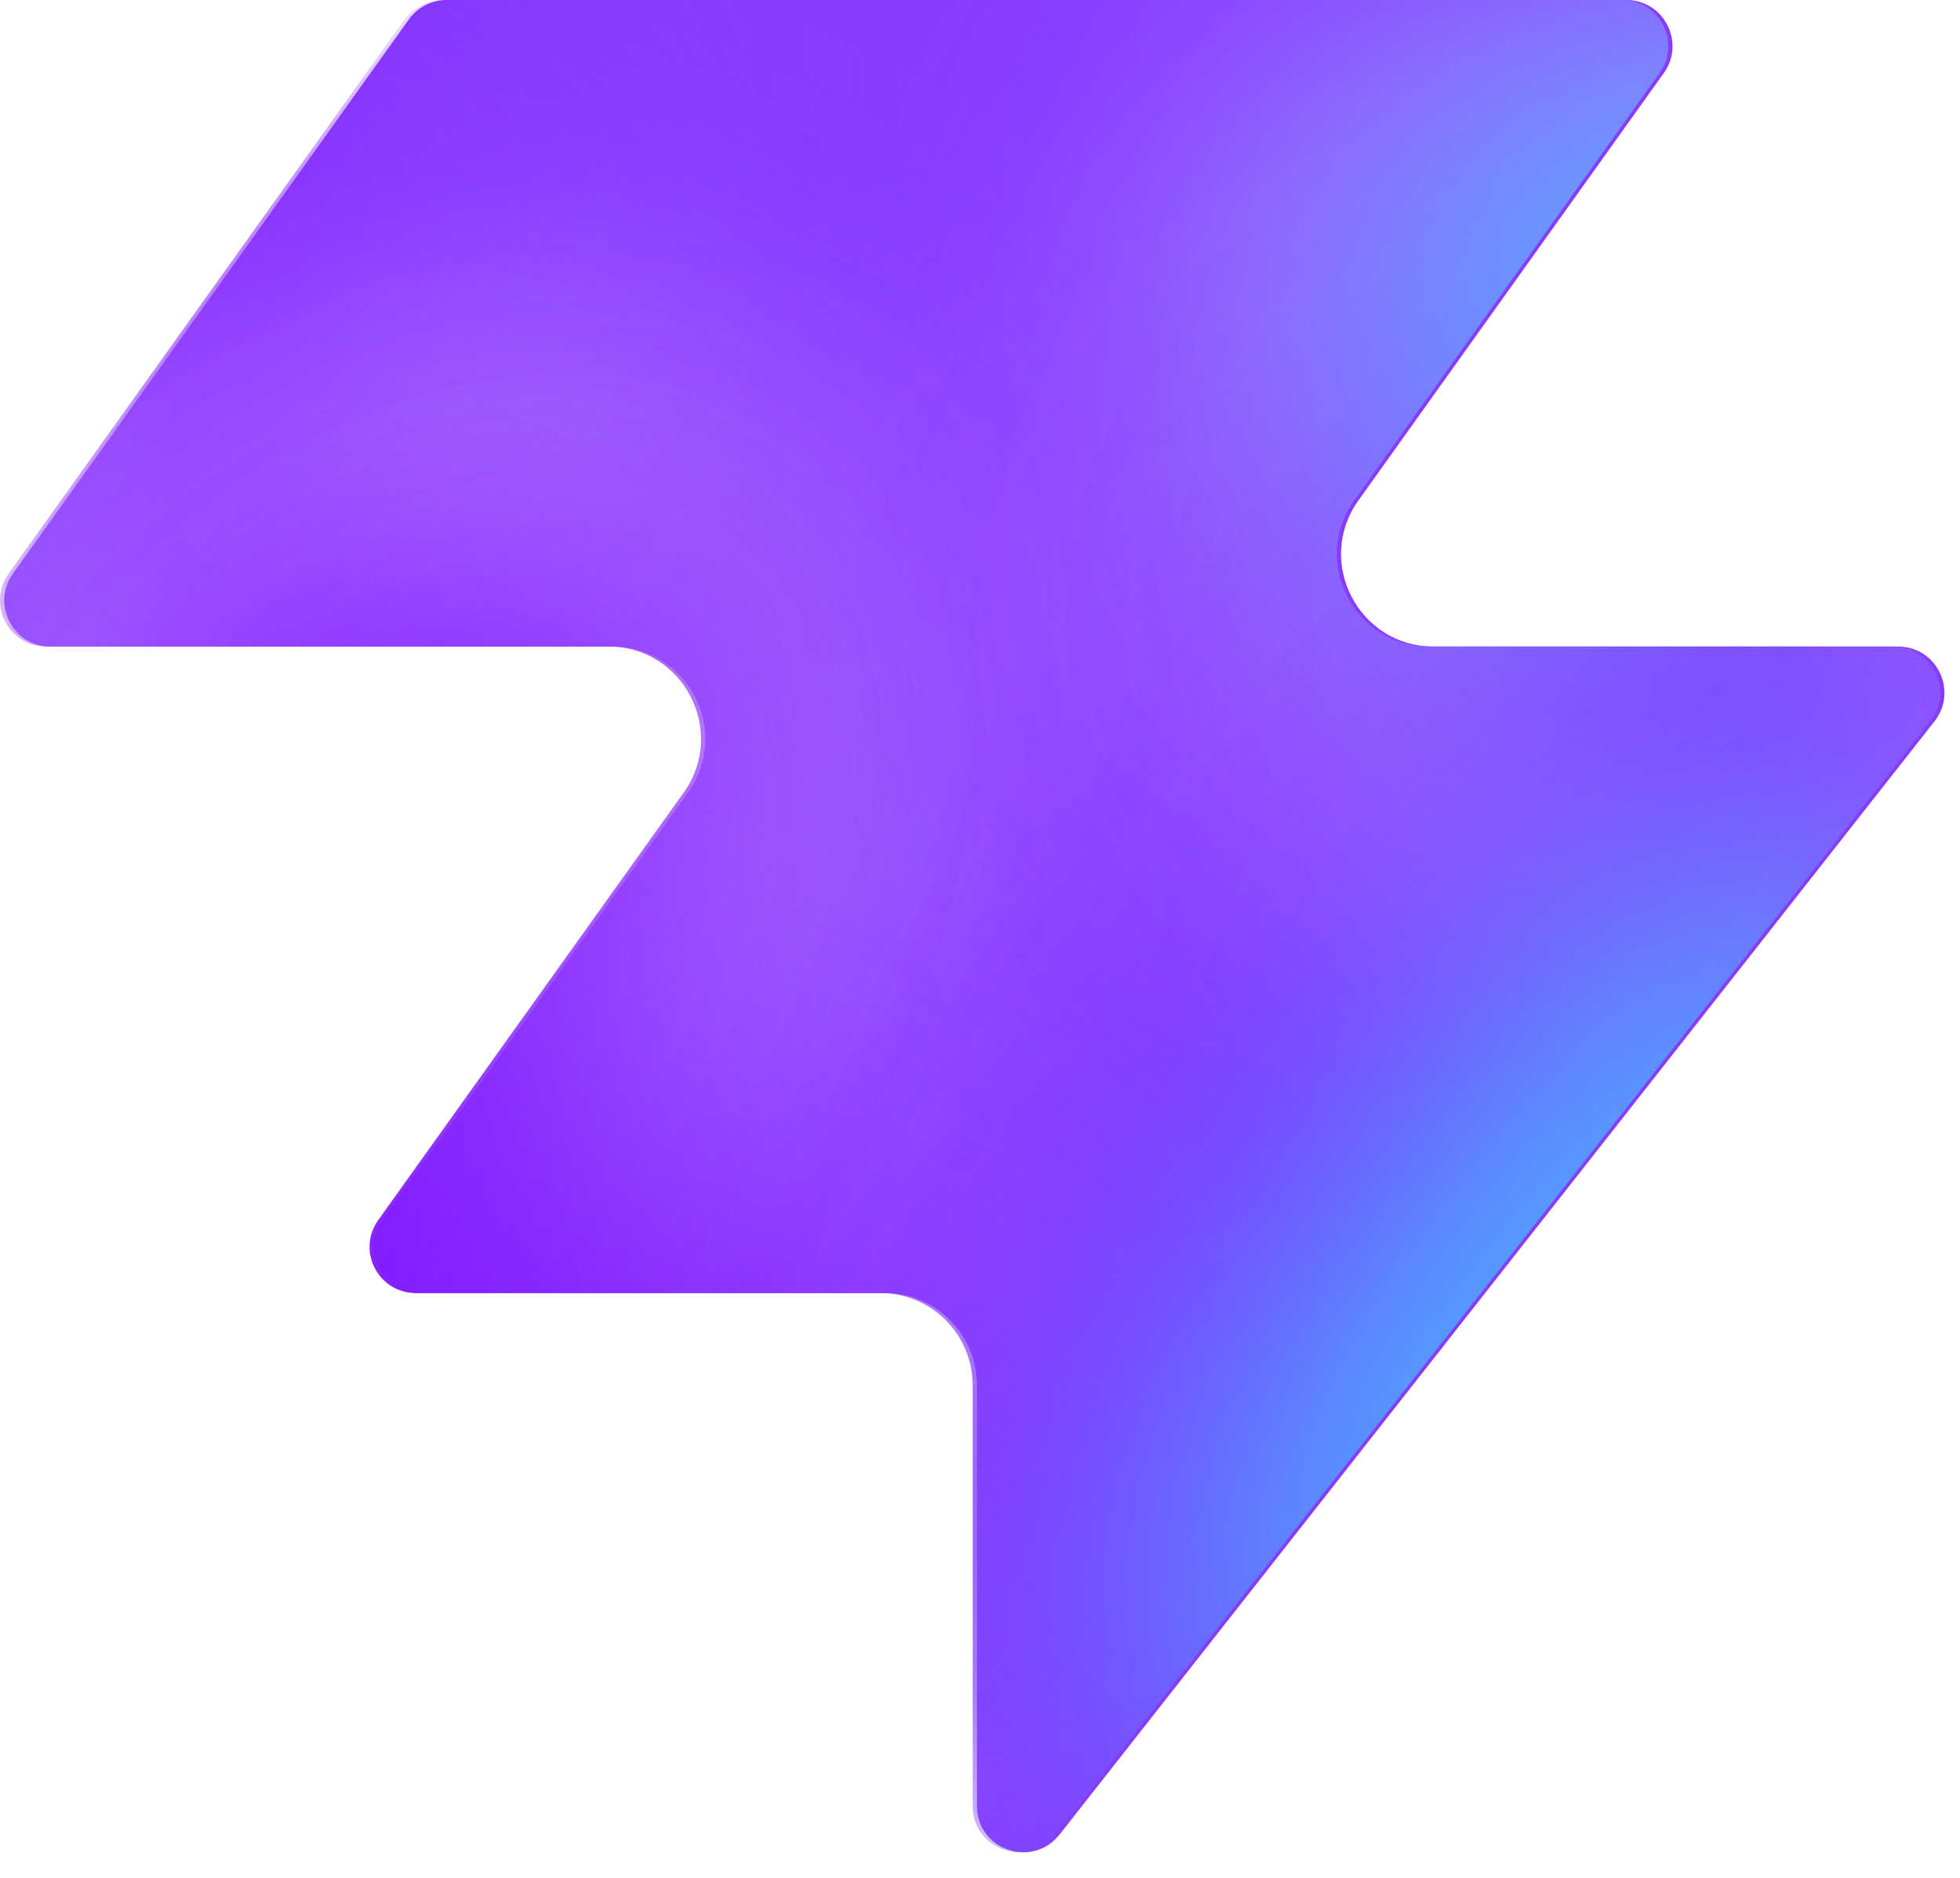
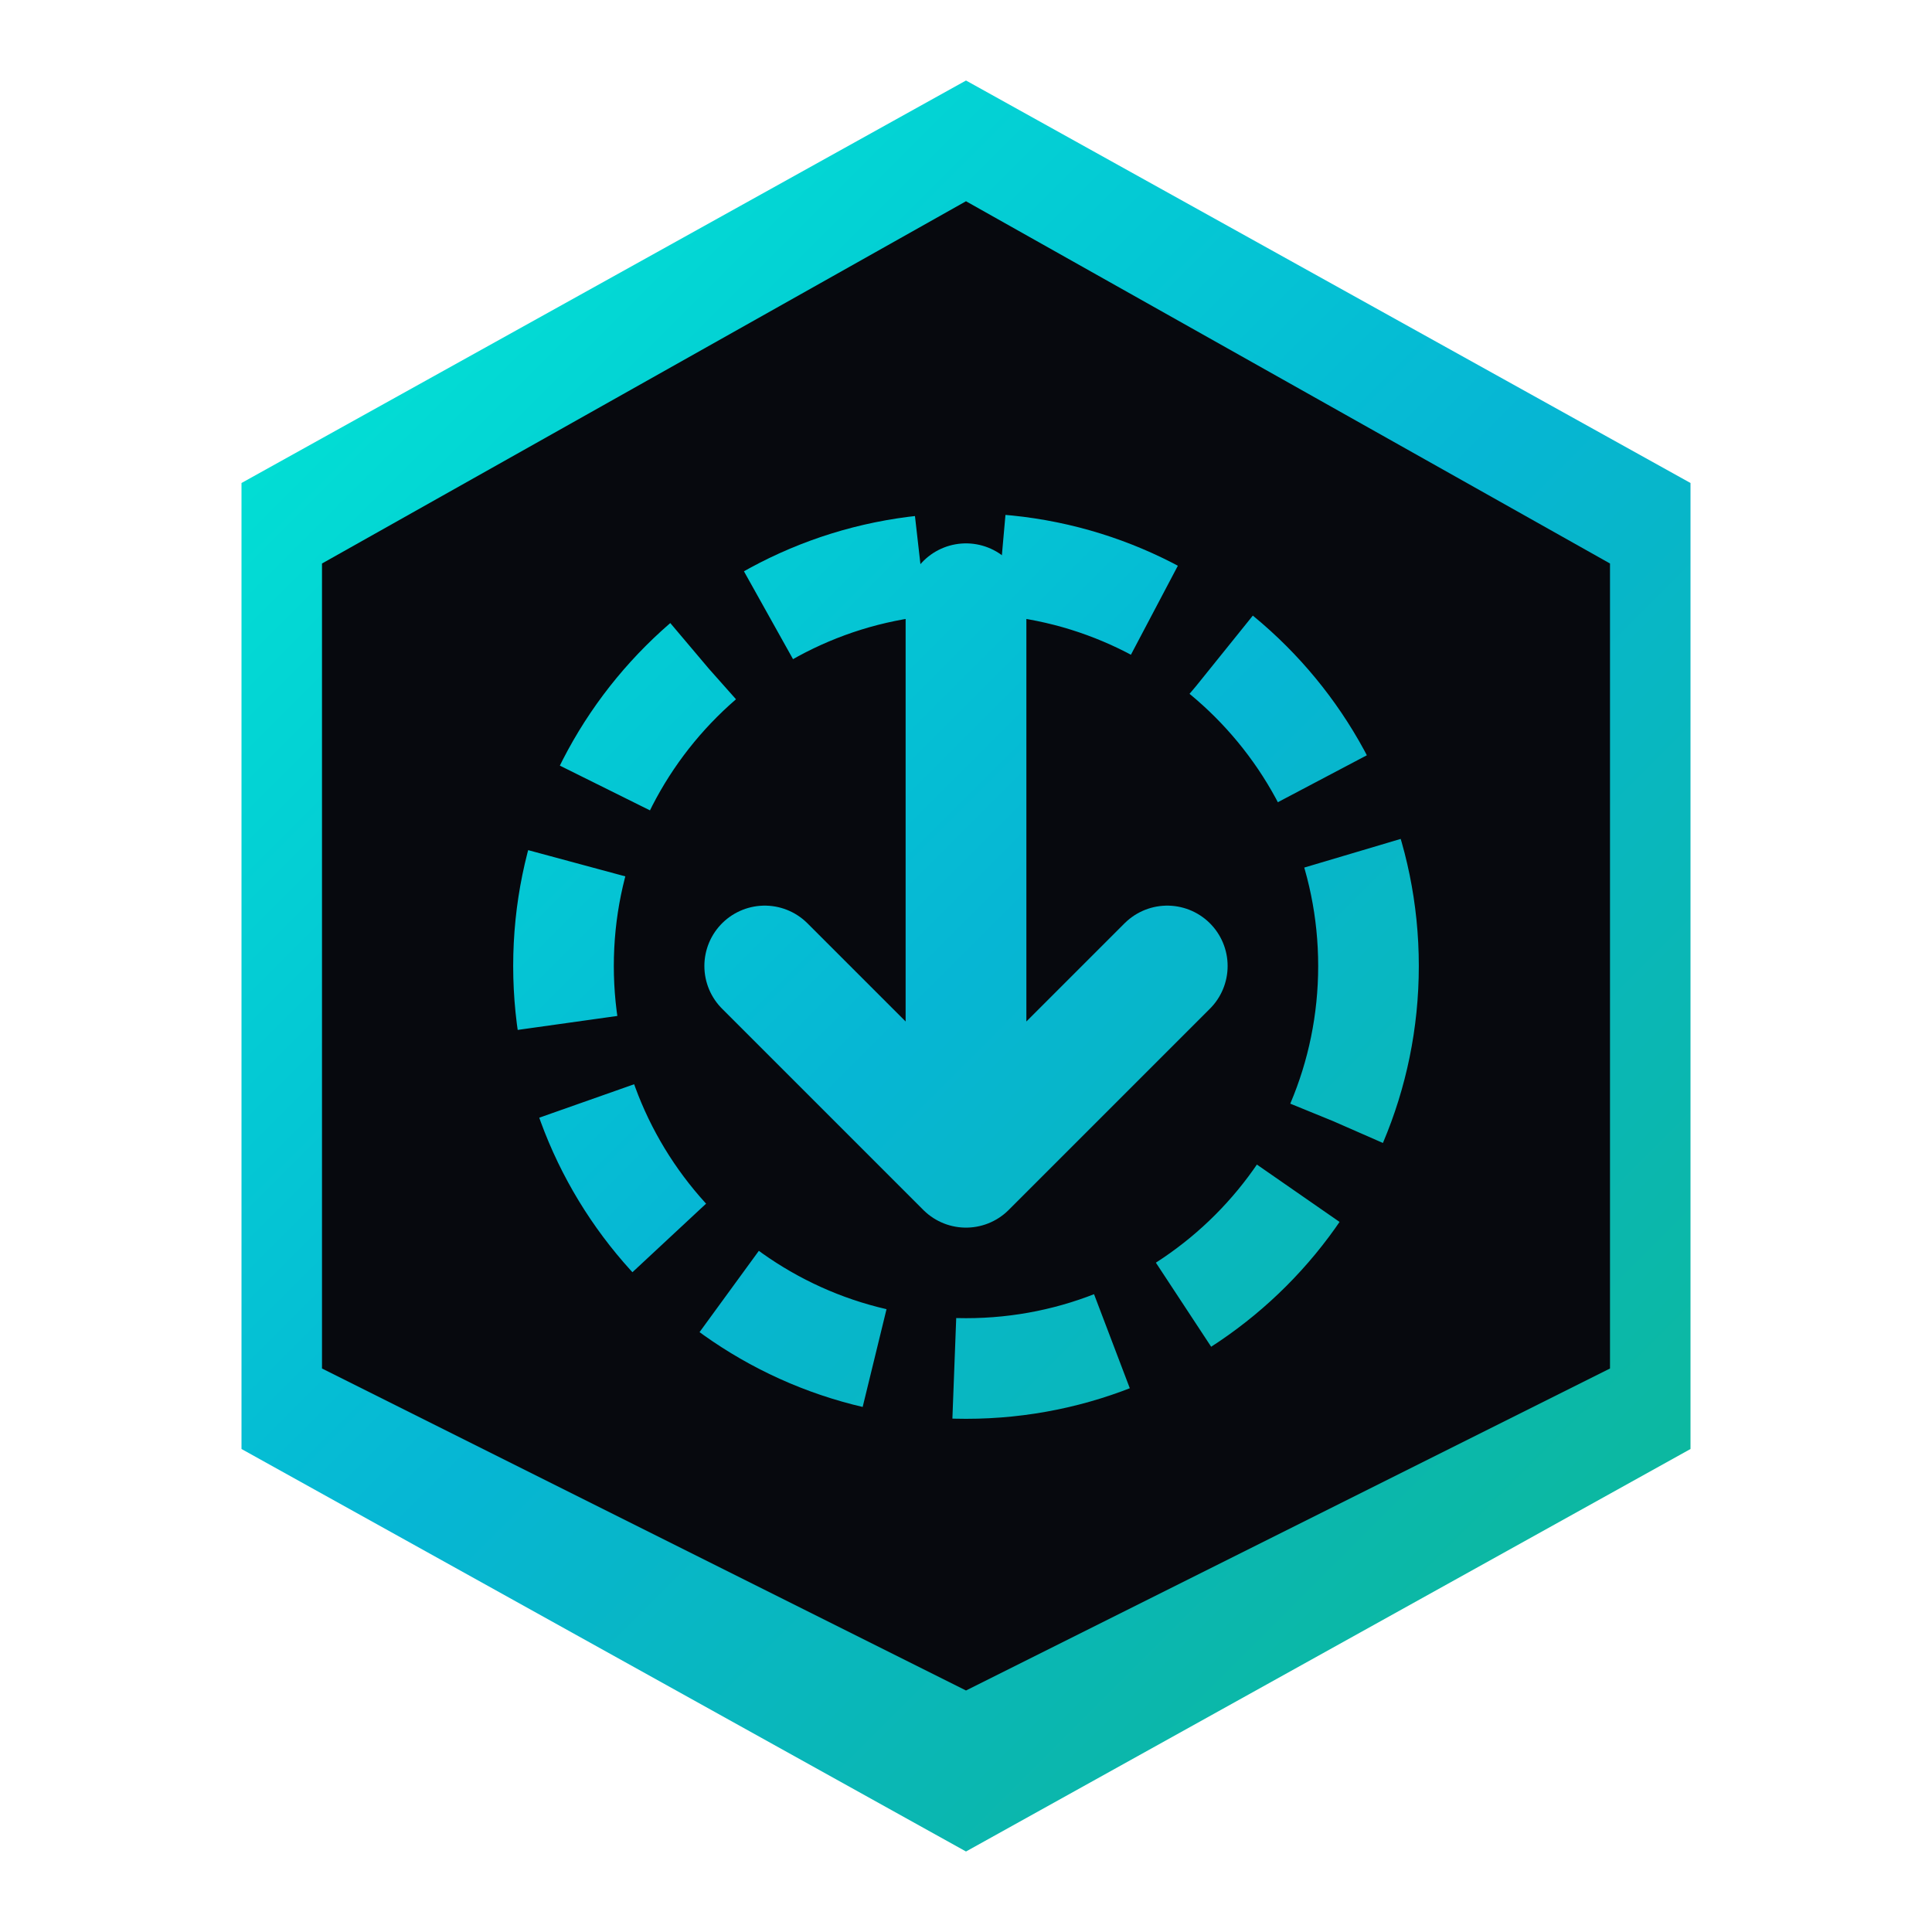
- <svg xmlns="http://www.w3.org/2000/svg" width="48" height="46" fill="none" viewBox="0 0 48 46">
-   <path fill="#863bff" d="M25.946 44.938c-.664.845-2.021.375-2.021-.698V33.937a2.26 2.26 0 0 0-2.262-2.262H10.287c-.92 0-1.456-1.04-.92-1.788l7.48-10.471c1.07-1.497 0-3.578-1.842-3.578H1.237c-.92 0-1.456-1.04-.92-1.788L10.013.474c.214-.297.556-.474.92-.474h28.894c.92 0 1.456 1.04.92 1.788l-7.48 10.471c-1.07 1.498 0 3.579 1.842 3.579h11.377c.943 0 1.473 1.088.89 1.83L25.947 44.94z" style="fill:#863bff;fill:color(display-p3 .525 .23 1);fill-opacity:1" />
-   <mask id="a" width="48" height="46" x="0" y="0" maskUnits="userSpaceOnUse" style="mask-type:alpha">
-     <path fill="#000" d="M25.842 44.938c-.664.844-2.021.375-2.021-.698V33.937a2.26 2.26 0 0 0-2.262-2.262H10.183c-.92 0-1.456-1.04-.92-1.788l7.48-10.471c1.07-1.498 0-3.579-1.842-3.579H1.133c-.92 0-1.456-1.04-.92-1.787L9.91.473c.214-.297.556-.474.92-.474h28.894c.92 0 1.456 1.04.92 1.788l-7.48 10.471c-1.07 1.498 0 3.578 1.842 3.578h11.377c.943 0 1.473 1.088.89 1.832L25.843 44.94z" style="fill:#000;fill-opacity:1" />
-   </mask>
-   <g mask="url(#a)">
-     <g filter="url(#b)">
-       <ellipse cx="5.508" cy="14.704" fill="#ede6ff" rx="5.508" ry="14.704" style="fill:#ede6ff;fill:color(display-p3 .927 .903 1);fill-opacity:1" transform="matrix(.00324 1 1 -.00324 -4.47 31.516)" />
-     </g>
-     <g filter="url(#c)">
-       <ellipse cx="10.399" cy="29.851" fill="#ede6ff" rx="10.399" ry="29.851" style="fill:#ede6ff;fill:color(display-p3 .927 .903 1);fill-opacity:1" transform="matrix(.00324 1 1 -.00324 -39.328 7.883)" />
-     </g>
-     <g filter="url(#d)">
-       <ellipse cx="5.508" cy="30.487" fill="#7e14ff" rx="5.508" ry="30.487" style="fill:#7e14ff;fill:color(display-p3 .492 .077 1);fill-opacity:1" transform="rotate(89.814 -25.913 -14.639)scale(1 -1)" />
-     </g>
-     <g filter="url(#e)">
-       <ellipse cx="5.508" cy="30.599" fill="#7e14ff" rx="5.508" ry="30.599" style="fill:#7e14ff;fill:color(display-p3 .492 .077 1);fill-opacity:1" transform="rotate(89.814 -32.644 -3.334)scale(1 -1)" />
-     </g>
-     <g filter="url(#f)">
-       <ellipse cx="5.508" cy="30.599" fill="#7e14ff" rx="5.508" ry="30.599" style="fill:#7e14ff;fill:color(display-p3 .492 .077 1);fill-opacity:1" transform="matrix(.00324 1 1 -.00324 -34.34 30.47)" />
-     </g>
-     <g filter="url(#g)">
-       <ellipse cx="14.072" cy="22.078" fill="#ede6ff" rx="14.072" ry="22.078" style="fill:#ede6ff;fill:color(display-p3 .927 .903 1);fill-opacity:1" transform="rotate(93.35 24.506 48.493)scale(-1 1)" />
-     </g>
-     <g filter="url(#h)">
-       <ellipse cx="3.47" cy="21.501" fill="#7e14ff" rx="3.47" ry="21.501" style="fill:#7e14ff;fill:color(display-p3 .492 .077 1);fill-opacity:1" transform="rotate(89.009 28.708 47.59)scale(-1 1)" />
-     </g>
-     <g filter="url(#i)">
-       <ellipse cx="3.47" cy="21.501" fill="#7e14ff" rx="3.47" ry="21.501" style="fill:#7e14ff;fill:color(display-p3 .492 .077 1);fill-opacity:1" transform="rotate(89.009 28.708 47.59)scale(-1 1)" />
-     </g>
-     <g filter="url(#j)">
-       <ellipse cx=".387" cy="8.972" fill="#7e14ff" rx="4.407" ry="29.108" style="fill:#7e14ff;fill:color(display-p3 .492 .077 1);fill-opacity:1" transform="rotate(39.51 .387 8.972)" />
-     </g>
-     <g filter="url(#k)">
-       <ellipse cx="47.523" cy="-6.092" fill="#7e14ff" rx="4.407" ry="29.108" style="fill:#7e14ff;fill:color(display-p3 .492 .077 1);fill-opacity:1" transform="rotate(37.892 47.523 -6.092)" />
-     </g>
-     <g filter="url(#l)">
-       <ellipse cx="41.412" cy="6.333" fill="#47bfff" rx="5.971" ry="9.665" style="fill:#47bfff;fill:color(display-p3 .28 .748 1);fill-opacity:1" transform="rotate(37.892 41.412 6.333)" />
-     </g>
-     <g filter="url(#m)">
-       <ellipse cx="-1.879" cy="38.332" fill="#7e14ff" rx="4.407" ry="29.108" style="fill:#7e14ff;fill:color(display-p3 .492 .077 1);fill-opacity:1" transform="rotate(37.892 -1.88 38.332)" />
-     </g>
-     <g filter="url(#n)">
-       <ellipse cx="-1.879" cy="38.332" fill="#7e14ff" rx="4.407" ry="29.108" style="fill:#7e14ff;fill:color(display-p3 .492 .077 1);fill-opacity:1" transform="rotate(37.892 -1.88 38.332)" />
-     </g>
-     <g filter="url(#o)">
-       <ellipse cx="35.651" cy="29.907" fill="#7e14ff" rx="4.407" ry="29.108" style="fill:#7e14ff;fill:color(display-p3 .492 .077 1);fill-opacity:1" transform="rotate(37.892 35.651 29.907)" />
-     </g>
-     <g filter="url(#p)">
-       <ellipse cx="38.418" cy="32.4" fill="#47bfff" rx="5.971" ry="15.297" style="fill:#47bfff;fill:color(display-p3 .28 .748 1);fill-opacity:1" transform="rotate(37.892 38.418 32.4)" />
-     </g>
-   </g>
+ <svg xmlns="http://www.w3.org/2000/svg" viewBox="0 0 48 48" fill="none">
  <defs>
-     <filter id="b" width="60.045" height="41.654" x="-19.77" y="16.149" color-interpolation-filters="sRGB" filterUnits="userSpaceOnUse">
-       <feFlood flood-opacity="0" result="BackgroundImageFix" />
-       <feBlend in="SourceGraphic" in2="BackgroundImageFix" result="shape" />
-       <feGaussianBlur result="effect1_foregroundBlur_2002_17158" stdDeviation="7.659" />
-     </filter>
-     <filter id="c" width="90.34" height="51.437" x="-54.613" y="-7.533" color-interpolation-filters="sRGB" filterUnits="userSpaceOnUse">
-       <feFlood flood-opacity="0" result="BackgroundImageFix" />
-       <feBlend in="SourceGraphic" in2="BackgroundImageFix" result="shape" />
-       <feGaussianBlur result="effect1_foregroundBlur_2002_17158" stdDeviation="7.659" />
-     </filter>
-     <filter id="d" width="79.355" height="29.4" x="-49.64" y="2.03" color-interpolation-filters="sRGB" filterUnits="userSpaceOnUse">
-       <feFlood flood-opacity="0" result="BackgroundImageFix" />
-       <feBlend in="SourceGraphic" in2="BackgroundImageFix" result="shape" />
-       <feGaussianBlur result="effect1_foregroundBlur_2002_17158" stdDeviation="4.596" />
-     </filter>
-     <filter id="e" width="79.579" height="29.4" x="-45.045" y="20.029" color-interpolation-filters="sRGB" filterUnits="userSpaceOnUse">
-       <feFlood flood-opacity="0" result="BackgroundImageFix" />
-       <feBlend in="SourceGraphic" in2="BackgroundImageFix" result="shape" />
-       <feGaussianBlur result="effect1_foregroundBlur_2002_17158" stdDeviation="4.596" />
-     </filter>
-     <filter id="f" width="79.579" height="29.4" x="-43.513" y="21.178" color-interpolation-filters="sRGB" filterUnits="userSpaceOnUse">
-       <feFlood flood-opacity="0" result="BackgroundImageFix" />
-       <feBlend in="SourceGraphic" in2="BackgroundImageFix" result="shape" />
-       <feGaussianBlur result="effect1_foregroundBlur_2002_17158" stdDeviation="4.596" />
-     </filter>
-     <filter id="g" width="74.749" height="58.852" x="15.756" y="-17.901" color-interpolation-filters="sRGB" filterUnits="userSpaceOnUse">
-       <feFlood flood-opacity="0" result="BackgroundImageFix" />
-       <feBlend in="SourceGraphic" in2="BackgroundImageFix" result="shape" />
-       <feGaussianBlur result="effect1_foregroundBlur_2002_17158" stdDeviation="7.659" />
-     </filter>
-     <filter id="h" width="61.377" height="25.362" x="23.548" y="2.284" color-interpolation-filters="sRGB" filterUnits="userSpaceOnUse">
-       <feFlood flood-opacity="0" result="BackgroundImageFix" />
-       <feBlend in="SourceGraphic" in2="BackgroundImageFix" result="shape" />
-       <feGaussianBlur result="effect1_foregroundBlur_2002_17158" stdDeviation="4.596" />
-     </filter>
-     <filter id="i" width="61.377" height="25.362" x="23.548" y="2.284" color-interpolation-filters="sRGB" filterUnits="userSpaceOnUse">
-       <feFlood flood-opacity="0" result="BackgroundImageFix" />
-       <feBlend in="SourceGraphic" in2="BackgroundImageFix" result="shape" />
-       <feGaussianBlur result="effect1_foregroundBlur_2002_17158" stdDeviation="4.596" />
-     </filter>
-     <filter id="j" width="56.045" height="63.649" x="-27.636" y="-22.853" color-interpolation-filters="sRGB" filterUnits="userSpaceOnUse">
-       <feFlood flood-opacity="0" result="BackgroundImageFix" />
-       <feBlend in="SourceGraphic" in2="BackgroundImageFix" result="shape" />
-       <feGaussianBlur result="effect1_foregroundBlur_2002_17158" stdDeviation="4.596" />
-     </filter>
-     <filter id="k" width="54.814" height="64.646" x="20.116" y="-38.415" color-interpolation-filters="sRGB" filterUnits="userSpaceOnUse">
-       <feFlood flood-opacity="0" result="BackgroundImageFix" />
-       <feBlend in="SourceGraphic" in2="BackgroundImageFix" result="shape" />
-       <feGaussianBlur result="effect1_foregroundBlur_2002_17158" stdDeviation="4.596" />
-     </filter>
-     <filter id="l" width="33.541" height="35.313" x="24.641" y="-11.323" color-interpolation-filters="sRGB" filterUnits="userSpaceOnUse">
-       <feFlood flood-opacity="0" result="BackgroundImageFix" />
-       <feBlend in="SourceGraphic" in2="BackgroundImageFix" result="shape" />
-       <feGaussianBlur result="effect1_foregroundBlur_2002_17158" stdDeviation="4.596" />
-     </filter>
-     <filter id="m" width="54.814" height="64.646" x="-29.286" y="6.009" color-interpolation-filters="sRGB" filterUnits="userSpaceOnUse">
-       <feFlood flood-opacity="0" result="BackgroundImageFix" />
-       <feBlend in="SourceGraphic" in2="BackgroundImageFix" result="shape" />
-       <feGaussianBlur result="effect1_foregroundBlur_2002_17158" stdDeviation="4.596" />
-     </filter>
-     <filter id="n" width="54.814" height="64.646" x="-29.286" y="6.009" color-interpolation-filters="sRGB" filterUnits="userSpaceOnUse">
-       <feFlood flood-opacity="0" result="BackgroundImageFix" />
-       <feBlend in="SourceGraphic" in2="BackgroundImageFix" result="shape" />
-       <feGaussianBlur result="effect1_foregroundBlur_2002_17158" stdDeviation="4.596" />
-     </filter>
-     <filter id="o" width="54.814" height="64.646" x="8.244" y="-2.416" color-interpolation-filters="sRGB" filterUnits="userSpaceOnUse">
-       <feFlood flood-opacity="0" result="BackgroundImageFix" />
-       <feBlend in="SourceGraphic" in2="BackgroundImageFix" result="shape" />
-       <feGaussianBlur result="effect1_foregroundBlur_2002_17158" stdDeviation="4.596" />
-     </filter>
-     <filter id="p" width="39.409" height="43.623" x="18.713" y="10.588" color-interpolation-filters="sRGB" filterUnits="userSpaceOnUse">
-       <feFlood flood-opacity="0" result="BackgroundImageFix" />
-       <feBlend in="SourceGraphic" in2="BackgroundImageFix" result="shape" />
-       <feGaussianBlur result="effect1_foregroundBlur_2002_17158" stdDeviation="4.596" />
-     </filter>
+     <linearGradient id="fav-grad" x1="0" y1="0" x2="48" y2="48" gradientUnits="userSpaceOnUse">
+       <stop offset="0%" stop-color="#00f5d4" />
+       <stop offset="50%" stop-color="#06b6d4" />
+       <stop offset="100%" stop-color="#10b981" />
+     </linearGradient>
  </defs>
+   <path d="M24 2L6 12v24l18 10 18-10V12L24 2z" fill="url(#fav-grad)" />
+   <path d="M24 5L8 14v20l16 8 16-8V14L24 5z" fill="#07090e" />
+   <circle cx="24" cy="24" r="10" stroke="url(#fav-grad)" stroke-width="2.5" stroke-dasharray="4 2" />
+   <path d="M24 15v14M19 24l5 5 5-5" stroke="url(#fav-grad)" stroke-width="3" stroke-linecap="round" stroke-linejoin="round" />
</svg>
